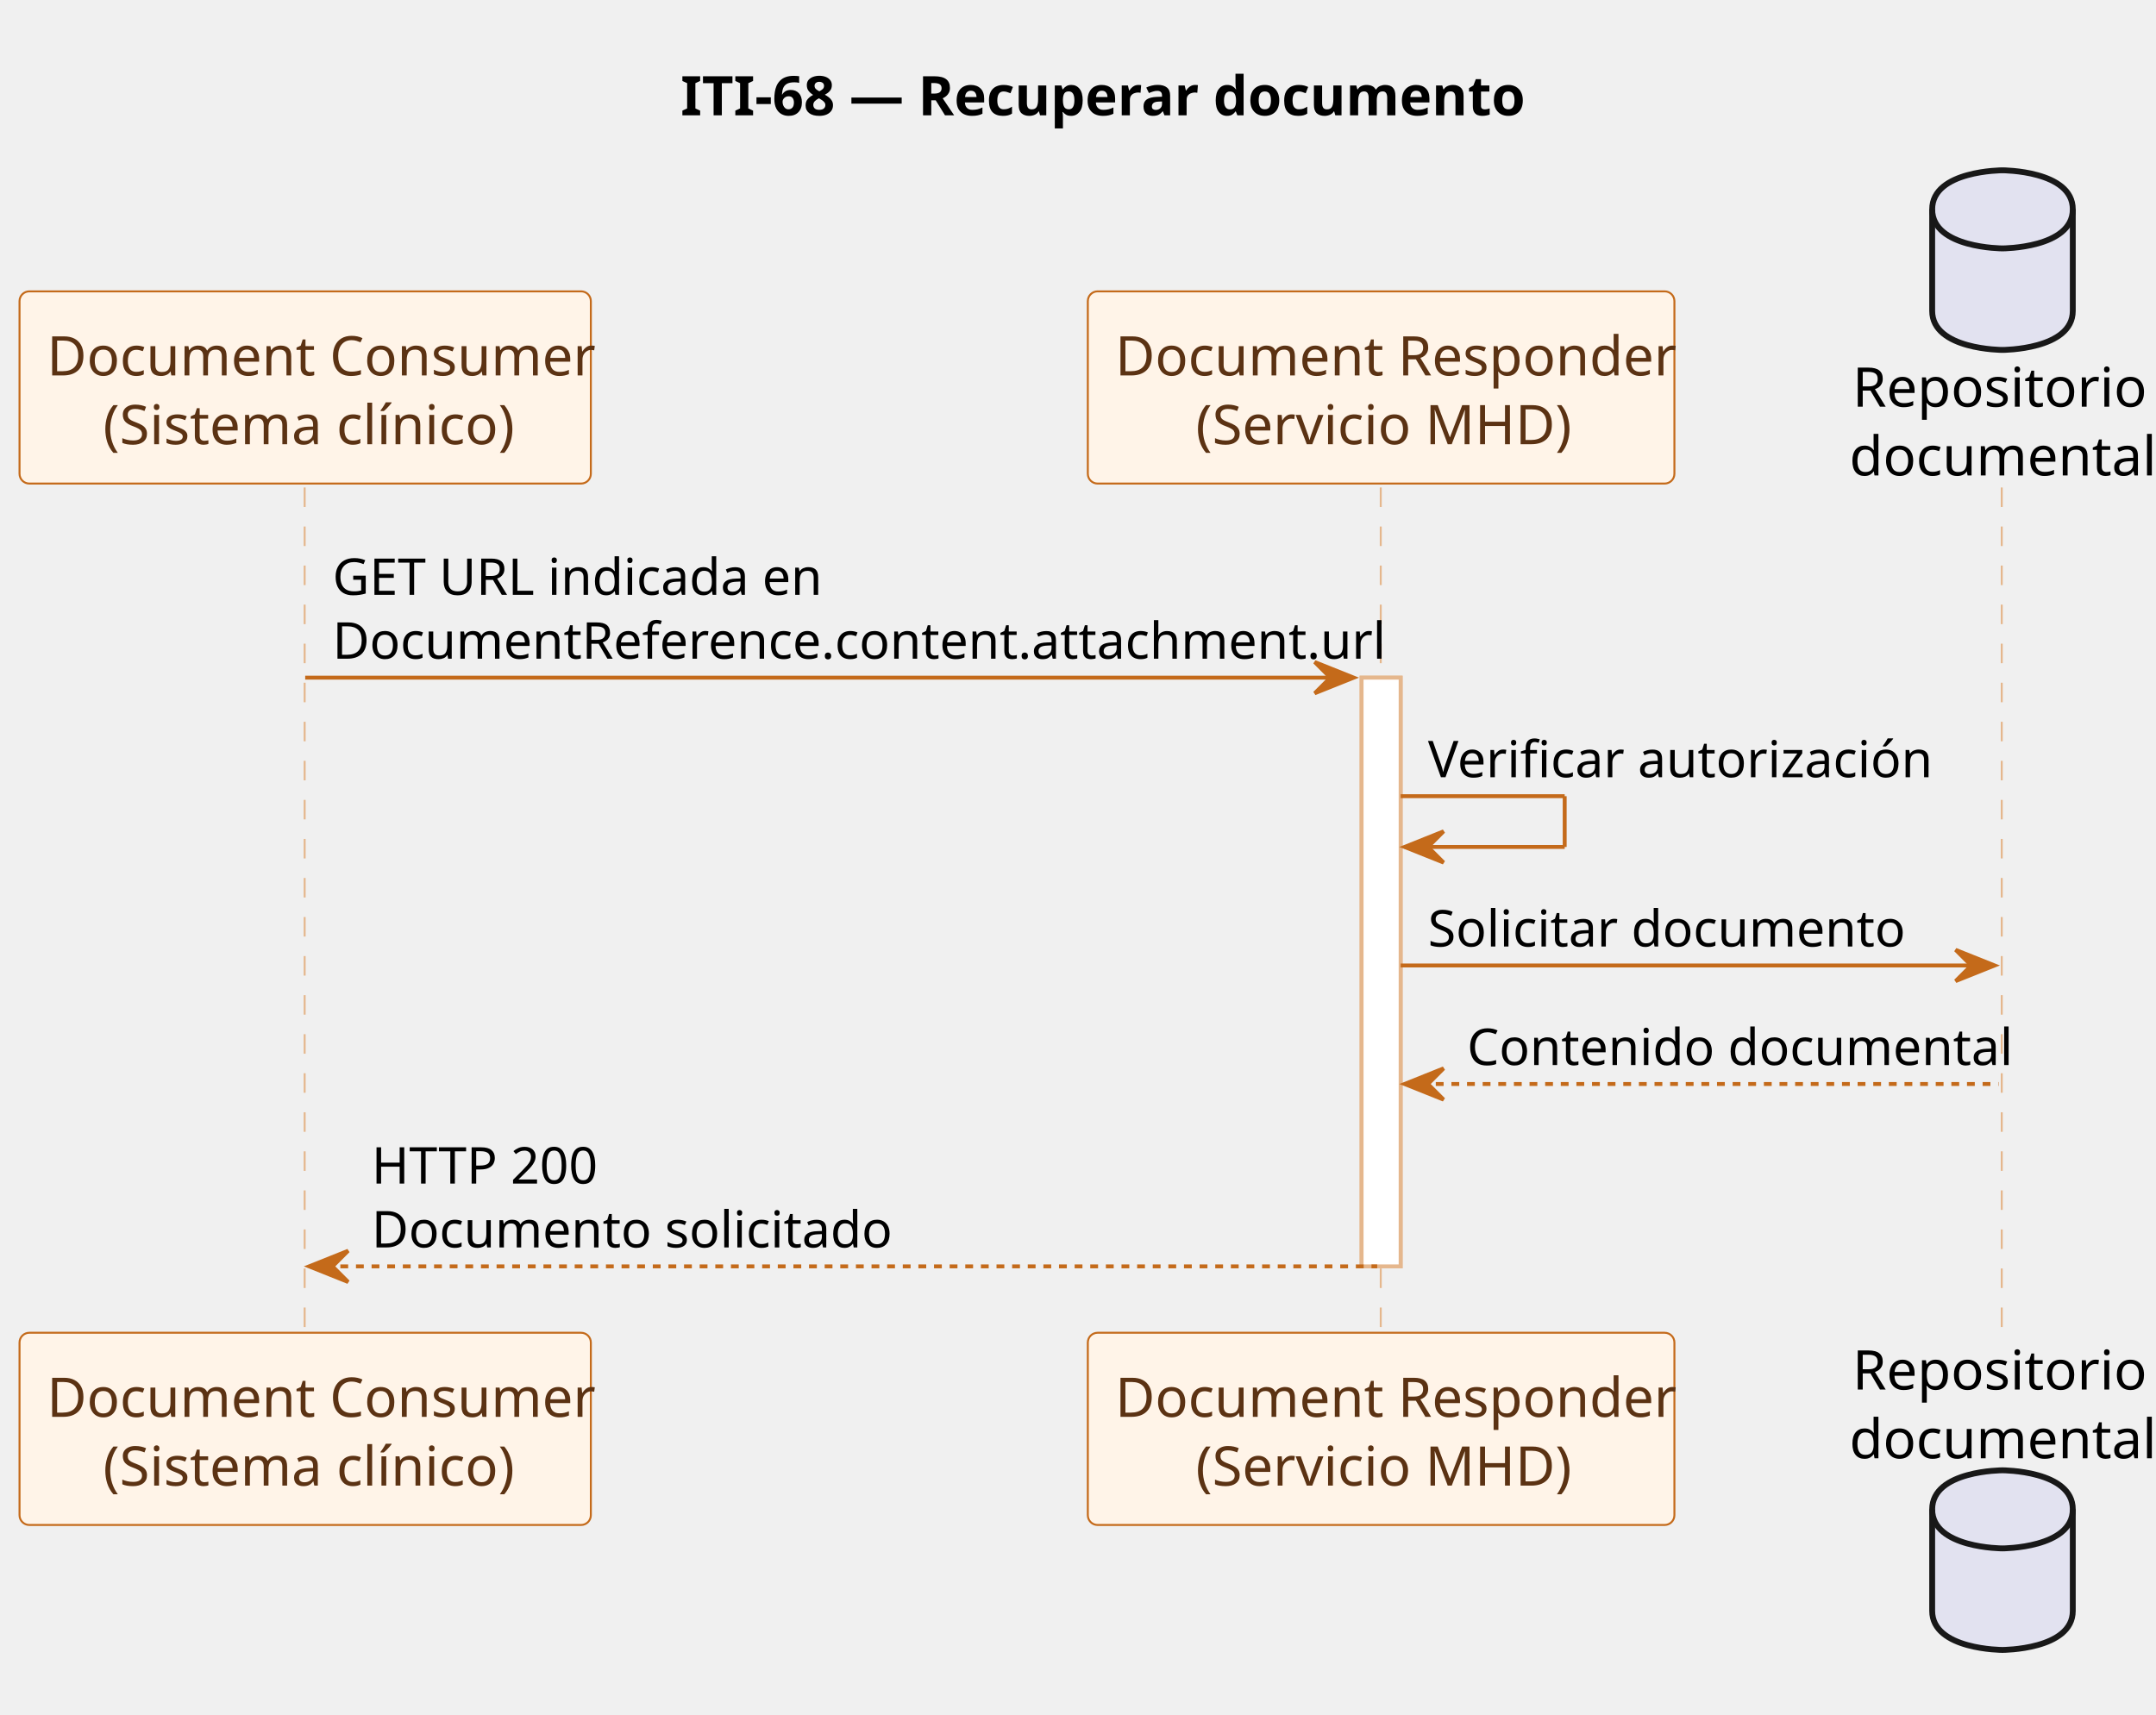
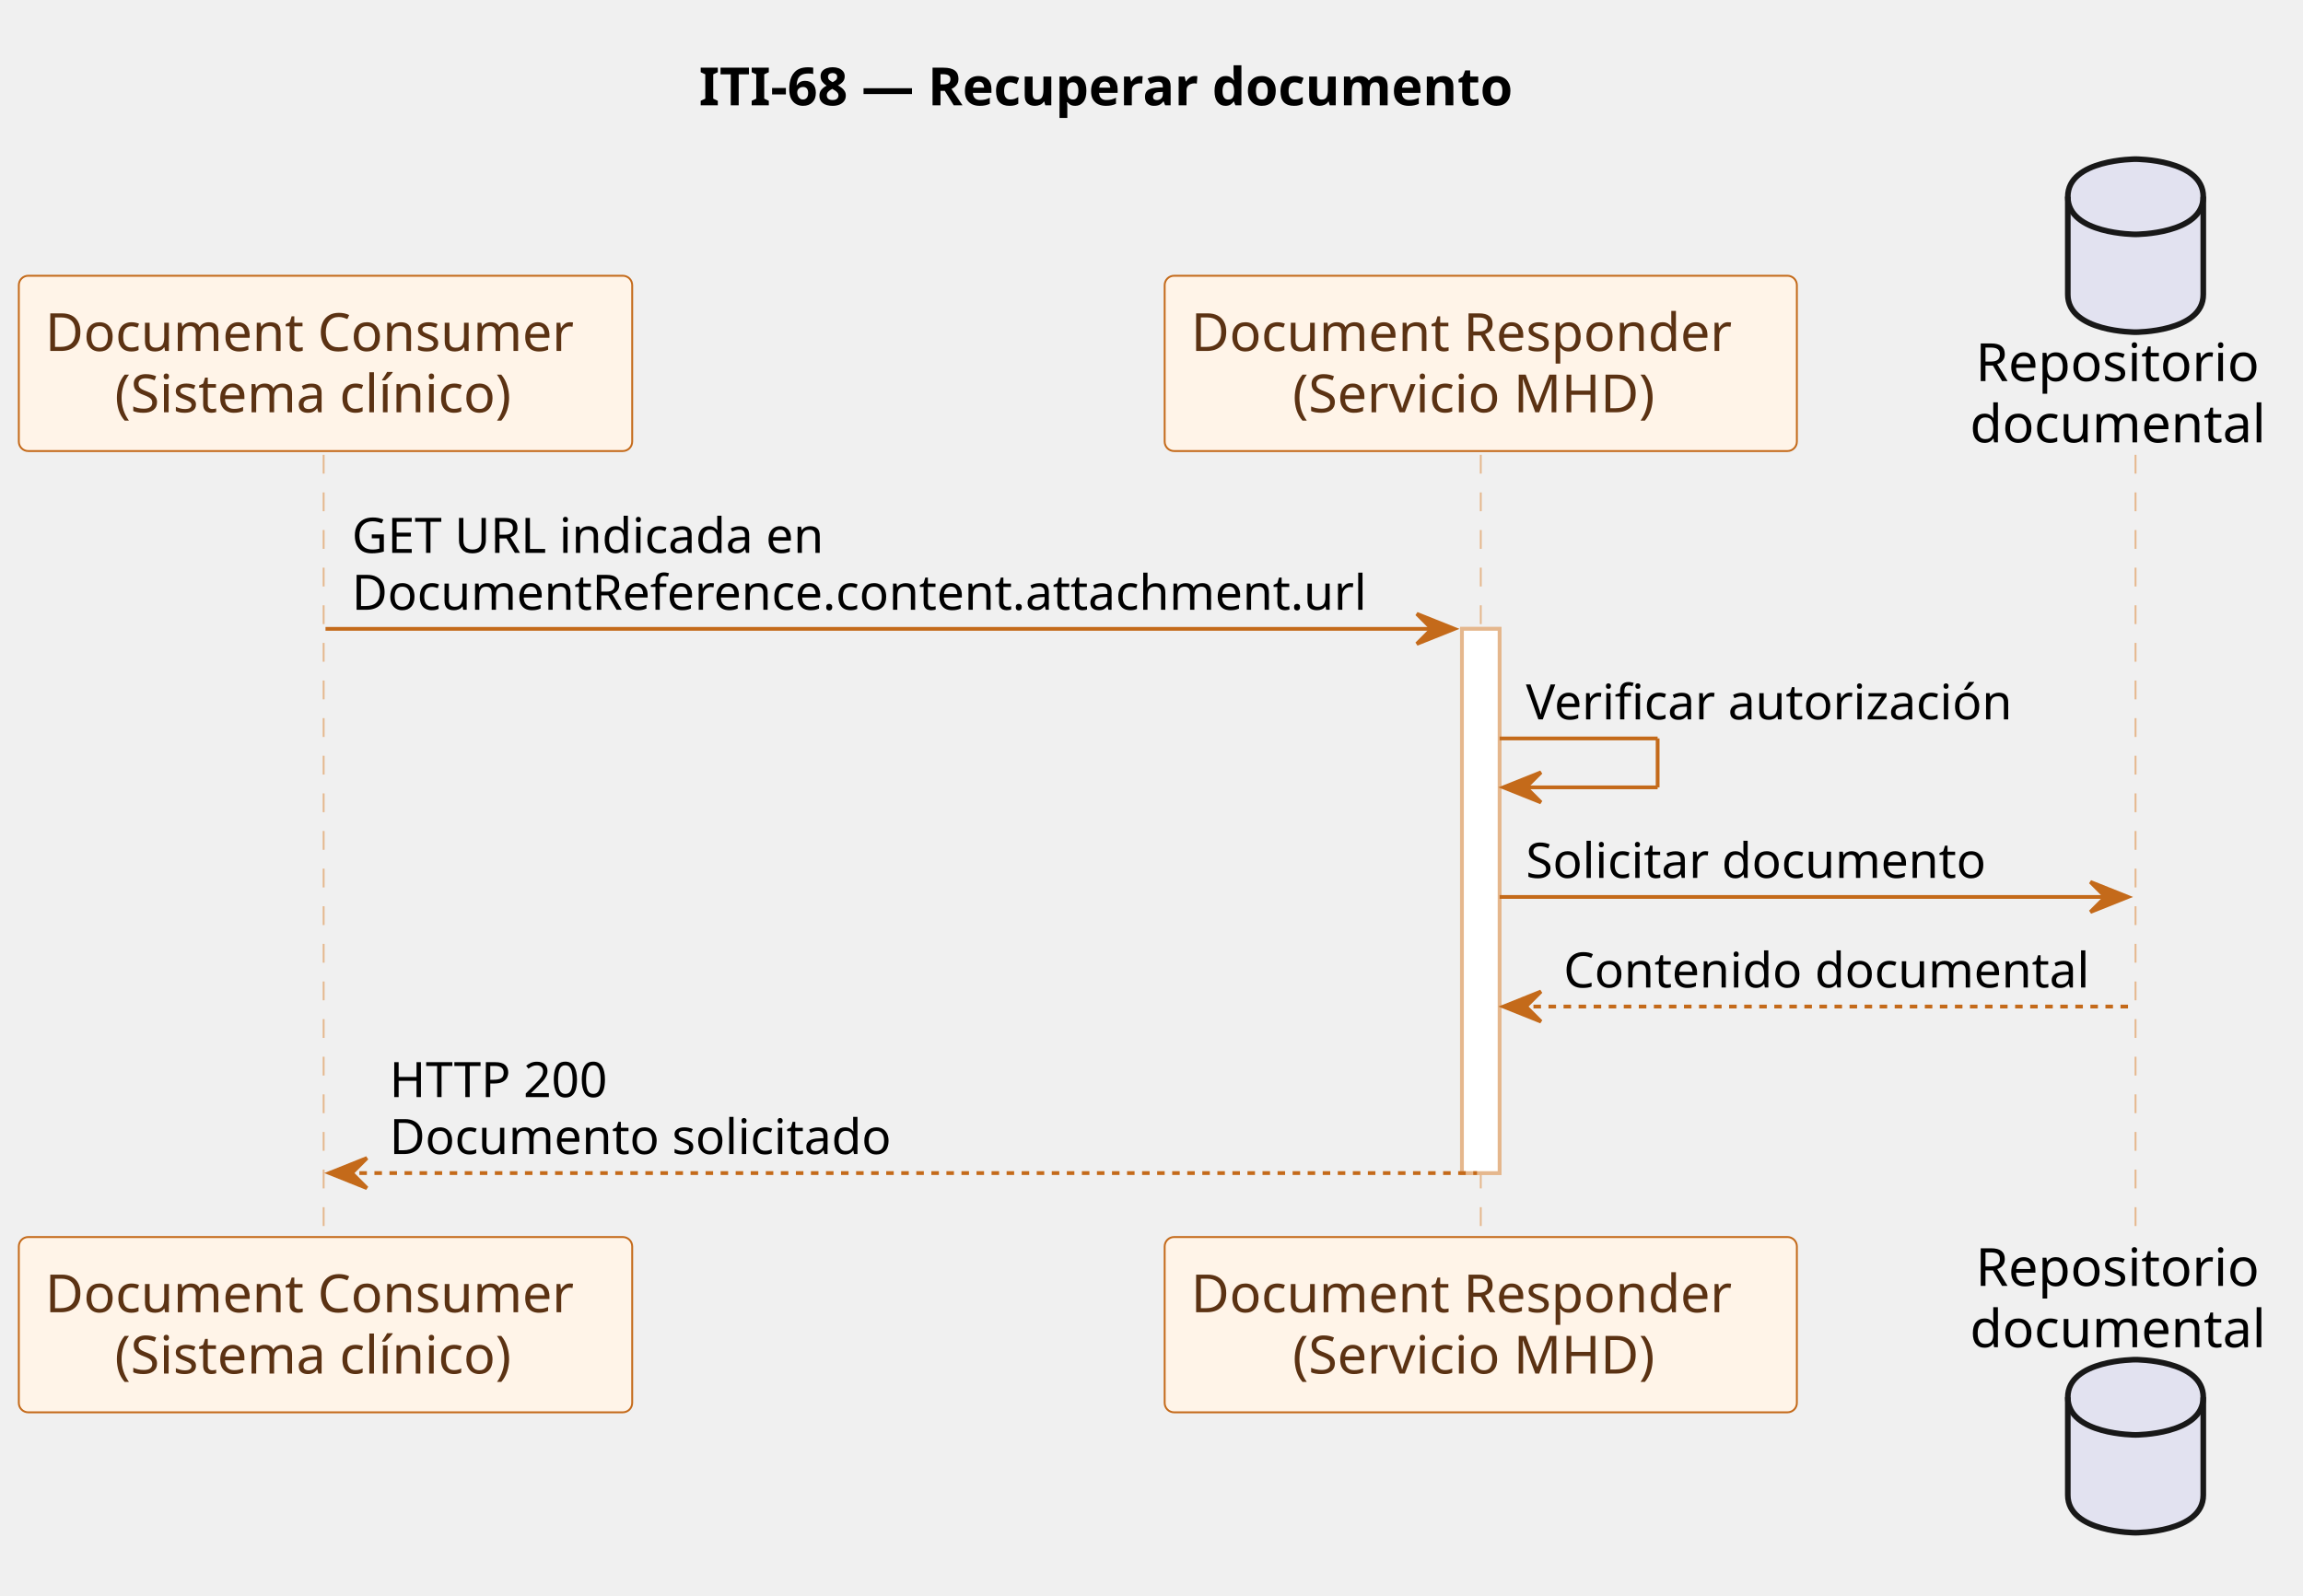
- <svg xmlns="http://www.w3.org/2000/svg" contentStyleType="text/css" data-diagram-type="SEQUENCE" height="439px" preserveAspectRatio="none" style="width:552px;height:439px;background:#FFFFFF;" version="1.1" viewBox="0 0 552 439" width="552px" zoomAndPan="magnify">
+ <svg xmlns="http://www.w3.org/2000/svg" contentStyleType="text/css" height="424px" preserveAspectRatio="none" style="width:612px;height:424px;background:#FFFFFF;" version="1.1" viewBox="0 0 612 424" width="612px" zoomAndPan="magnify">
  <defs />
  <g>
-     <text fill="#000000" font-family="sans-serif" font-size="14" font-weight="bold" lengthAdjust="spacing" textLength="207.368" x="174.258" y="29.533">ITI-68 — Recuperar documento</text>
-     <g>
-       <rect fill="#FFFFFF" height="150.758" style="stroke:#E5B78D;stroke-width:1;" width="10" x="348.606" y="173.531" />
-     </g>
-     <g>
-       <rect fill="#000000" fill-opacity="0" height="217.461" width="8" x="74.138" y="124.828" />
-       <line style="stroke:#E5B78D;stroke-width:0.5;stroke-dasharray:5.0,5.0;" x1="78" x2="78" y1="124.828" y2="342.289" />
-     </g>
-     <g>
-       <rect fill="#000000" fill-opacity="0" height="217.461" width="8" x="349.606" y="124.828" />
-       <line style="stroke:#E5B78D;stroke-width:0.5;stroke-dasharray:5.0,5.0;" x1="353.514" x2="353.514" y1="124.828" y2="342.289" />
-     </g>
-     <g>
-       <rect fill="#000000" fill-opacity="0" height="217.461" width="8" x="508.695" y="124.828" />
-       <line style="stroke:#E5B78D;stroke-width:0.5;stroke-dasharray:5.0,5.0;" x1="512.506" x2="512.506" y1="124.828" y2="342.289" />
-     </g>
-     <g class="participant participant-head" data-participant="Consumer">
-       <rect fill="#FFF4E8" height="49.219" rx="2.5" ry="2.5" style="stroke:#C46A1A;stroke-width:0.5;" width="146.275" x="5" y="74.609" />
-       <text fill="#5B3213" font-family="sans-serif" font-size="14" lengthAdjust="spacing" textLength="132.275" x="12" y="96.143">Document Consumer</text>
-       <text fill="#5B3213" font-family="sans-serif" font-size="14" lengthAdjust="spacing" textLength="103.469" x="26.403" y="113.752">(Sistema clínico)</text>
-     </g>
-     <g class="participant participant-tail" data-participant="Consumer">
-       <rect fill="#FFF4E8" height="49.219" rx="2.5" ry="2.5" style="stroke:#C46A1A;stroke-width:0.5;" width="146.275" x="5" y="341.289" />
-       <text fill="#5B3213" font-family="sans-serif" font-size="14" lengthAdjust="spacing" textLength="132.275" x="12" y="362.822">Document Consumer</text>
-       <text fill="#5B3213" font-family="sans-serif" font-size="14" lengthAdjust="spacing" textLength="103.469" x="26.403" y="380.432">(Sistema clínico)</text>
-     </g>
-     <g class="participant participant-head" data-participant="Responder">
-       <rect fill="#FFF4E8" height="49.219" rx="2.5" ry="2.5" style="stroke:#C46A1A;stroke-width:0.5;" width="150.185" x="278.514" y="74.609" />
-       <text fill="#5B3213" font-family="sans-serif" font-size="14" lengthAdjust="spacing" textLength="136.185" x="285.514" y="96.143">Document Responder</text>
-       <text fill="#5B3213" font-family="sans-serif" font-size="14" lengthAdjust="spacing" textLength="94.89" x="306.162" y="113.752">(Servicio MHD)</text>
-     </g>
-     <g class="participant participant-tail" data-participant="Responder">
-       <rect fill="#FFF4E8" height="49.219" rx="2.5" ry="2.5" style="stroke:#C46A1A;stroke-width:0.5;" width="150.185" x="278.514" y="341.289" />
-       <text fill="#5B3213" font-family="sans-serif" font-size="14" lengthAdjust="spacing" textLength="136.185" x="285.514" y="362.822">Document Responder</text>
-       <text fill="#5B3213" font-family="sans-serif" font-size="14" lengthAdjust="spacing" textLength="94.89" x="306.162" y="380.432">(Servicio MHD)</text>
-     </g>
-     <g class="participant participant-head" data-participant="Repository">
-       <text fill="#000000" font-family="sans-serif" font-size="14" lengthAdjust="spacing" textLength="70.814" x="474.289" y="104.143">Repositorio</text>
-       <text fill="#000000" font-family="sans-serif" font-size="14" lengthAdjust="spacing" textLength="72.379" x="473.506" y="121.752">documental</text>
-       <path d="M494.695,53.609 C494.695,43.609 512.695,43.609 512.695,43.609 C512.695,43.609 530.695,43.609 530.695,53.609 L530.695,79.609 C530.695,89.609 512.695,89.609 512.695,89.609 C512.695,89.609 494.695,89.609 494.695,79.609 L494.695,53.609" fill="#E2E2F0" style="stroke:#181818;stroke-width:1.5;" />
-       <path d="M494.695,53.609 C494.695,63.609 512.695,63.609 512.695,63.609 C512.695,63.609 530.695,63.609 530.695,53.609" fill="none" style="stroke:#181818;stroke-width:1.5;" />
-     </g>
-     <g class="participant participant-tail" data-participant="Repository">
-       <text fill="#000000" font-family="sans-serif" font-size="14" lengthAdjust="spacing" textLength="70.814" x="474.289" y="355.822">Repositorio</text>
-       <text fill="#000000" font-family="sans-serif" font-size="14" lengthAdjust="spacing" textLength="72.379" x="473.506" y="373.432">documental</text>
-       <path d="M494.695,386.508 C494.695,376.508 512.695,376.508 512.695,376.508 C512.695,376.508 530.695,376.508 530.695,386.508 L530.695,412.508 C530.695,422.508 512.695,422.508 512.695,422.508 C512.695,422.508 494.695,422.508 494.695,412.508 L494.695,386.508" fill="#E2E2F0" style="stroke:#181818;stroke-width:1.5;" />
-       <path d="M494.695,386.508 C494.695,396.508 512.695,396.508 512.695,396.508 C512.695,396.508 530.695,396.508 530.695,386.508" fill="none" style="stroke:#181818;stroke-width:1.5;" />
-     </g>
-     <g>
-       <rect fill="#FFFFFF" height="150.758" style="stroke:#E5B78D;stroke-width:1;" width="10" x="348.606" y="173.531" />
-     </g>
-     <g class="message" data-participant-1="Consumer" data-participant-2="Responder">
-       <polygon fill="#C46A1A" points="336.606,169.531,346.606,173.531,336.606,177.531,340.606,173.531" style="stroke:#C46A1A;stroke-width:1;" />
-       <line style="stroke:#C46A1A;stroke-width:1;" x1="78.138" x2="342.606" y1="173.531" y2="173.531" />
-       <text fill="#000000" font-family="sans-serif" font-size="13" lengthAdjust="spacing" textLength="126.452" x="85.138" y="152.323">GET URL indicada en</text>
-       <text fill="#000000" font-family="sans-serif" font-size="13" lengthAdjust="spacing" textLength="251.469" x="85.138" y="168.675">DocumentReference.content.attachment.url</text>
-     </g>
-     <g class="message" data-participant-1="Responder" data-participant-2="Responder">
-       <line style="stroke:#C46A1A;stroke-width:1;" x1="358.606" x2="400.606" y1="203.883" y2="203.883" />
-       <line style="stroke:#C46A1A;stroke-width:1;" x1="400.606" x2="400.606" y1="203.883" y2="216.883" />
-       <line style="stroke:#C46A1A;stroke-width:1;" x1="359.606" x2="400.606" y1="216.883" y2="216.883" />
-       <polygon fill="#C46A1A" points="369.606,212.883,359.606,216.883,369.606,220.883,365.606,216.883" style="stroke:#C46A1A;stroke-width:1;" />
-       <text fill="#000000" font-family="sans-serif" font-size="13" lengthAdjust="spacing" textLength="121.386" x="365.606" y="199.026">Verificar autorización</text>
-     </g>
-     <g class="message" data-participant-1="Responder" data-participant-2="Repository">
-       <polygon fill="#C46A1A" points="500.695,243.234,510.695,247.234,500.695,251.234,504.695,247.234" style="stroke:#C46A1A;stroke-width:1;" />
-       <line style="stroke:#C46A1A;stroke-width:1;" x1="358.606" x2="506.695" y1="247.234" y2="247.234" />
-       <text fill="#000000" font-family="sans-serif" font-size="13" lengthAdjust="spacing" textLength="114.169" x="365.606" y="242.378">Solicitar documento</text>
-     </g>
-     <g class="message" data-participant-1="Repository" data-participant-2="Responder">
-       <polygon fill="#C46A1A" points="369.606,273.586,359.606,277.586,369.606,281.586,365.606,277.586" style="stroke:#C46A1A;stroke-width:1;" />
-       <line style="stroke:#C46A1A;stroke-width:1;stroke-dasharray:2.0,2.0;" x1="363.606" x2="511.695" y1="277.586" y2="277.586" />
-       <text fill="#000000" font-family="sans-serif" font-size="13" lengthAdjust="spacing" textLength="130.089" x="375.606" y="272.729">Contenido documental</text>
-     </g>
-     <g class="message" data-participant-1="Responder" data-participant-2="Consumer">
-       <polygon fill="#C46A1A" points="89.138,320.289,79.138,324.289,89.138,328.289,85.138,324.289" style="stroke:#C46A1A;stroke-width:1;" />
-       <line style="stroke:#C46A1A;stroke-width:1;stroke-dasharray:2.0,2.0;" x1="83.138" x2="352.606" y1="324.289" y2="324.289" />
-       <text fill="#000000" font-family="sans-serif" font-size="13" lengthAdjust="spacing" textLength="59.243" x="95.138" y="303.081">HTTP 200</text>
-       <text fill="#000000" font-family="sans-serif" font-size="13" lengthAdjust="spacing" textLength="124.287" x="95.138" y="319.433">Documento solicitado</text>
-     </g>
+     <text fill="#000000" font-family="sans-serif" font-size="14" font-weight="bold" lengthAdjust="spacing" textLength="244" x="185.75" y="27.995">ITI-68 — Recuperar documento</text>
+     <rect fill="#FFFFFF" height="144.664" style="stroke:#E5B78D;stroke-width:1.0;" width="10" x="388.5" y="167.156" />
+     <line style="stroke:#E5B78D;stroke-width:0.5;stroke-dasharray:5.0,5.0;" x1="86" x2="86" y1="120.891" y2="329.82" />
+     <line style="stroke:#E5B78D;stroke-width:0.5;stroke-dasharray:5.0,5.0;" x1="393.5" x2="393.5" y1="120.891" y2="329.82" />
+     <line style="stroke:#E5B78D;stroke-width:0.5;stroke-dasharray:5.0,5.0;" x1="567.5" x2="567.5" y1="120.891" y2="329.82" />
+     <rect fill="#FFF4E8" height="46.594" rx="2.5" ry="2.5" style="stroke:#C46A1A;stroke-width:0.5;" width="163" x="5" y="73.297" />
+     <text fill="#5B3213" font-family="sans-serif" font-size="14" lengthAdjust="spacing" textLength="149" x="12" y="93.292">Document Consumer</text>
+     <text fill="#5B3213" font-family="sans-serif" font-size="14" lengthAdjust="spacing" textLength="112" x="30.5" y="109.589">(Sistema clínico)</text>
+     <rect fill="#FFF4E8" height="46.594" rx="2.5" ry="2.5" style="stroke:#C46A1A;stroke-width:0.5;" width="163" x="5" y="328.82" />
+     <text fill="#5B3213" font-family="sans-serif" font-size="14" lengthAdjust="spacing" textLength="149" x="12" y="348.815">Document Consumer</text>
+     <text fill="#5B3213" font-family="sans-serif" font-size="14" lengthAdjust="spacing" textLength="112" x="30.5" y="365.112">(Sistema clínico)</text>
+     <rect fill="#FFF4E8" height="46.594" rx="2.5" ry="2.5" style="stroke:#C46A1A;stroke-width:0.5;" width="168" x="309.5" y="73.297" />
+     <text fill="#5B3213" font-family="sans-serif" font-size="14" lengthAdjust="spacing" textLength="154" x="316.5" y="93.292">Document Responder</text>
+     <text fill="#5B3213" font-family="sans-serif" font-size="14" lengthAdjust="spacing" textLength="100" x="343.5" y="109.589">(Servicio MHD)</text>
+     <rect fill="#FFF4E8" height="46.594" rx="2.5" ry="2.5" style="stroke:#C46A1A;stroke-width:0.5;" width="168" x="309.5" y="328.82" />
+     <text fill="#5B3213" font-family="sans-serif" font-size="14" lengthAdjust="spacing" textLength="154" x="316.5" y="348.815">Document Responder</text>
+     <text fill="#5B3213" font-family="sans-serif" font-size="14" lengthAdjust="spacing" textLength="100" x="343.5" y="365.112">(Servicio MHD)</text>
+     <text fill="#000000" font-family="sans-serif" font-size="14" lengthAdjust="spacing" textLength="79" x="525" y="101.292">Repositorio</text>
+     <text fill="#000000" font-family="sans-serif" font-size="14" lengthAdjust="spacing" textLength="82" x="523.5" y="117.589">documental</text>
+     <path d="M549.5,52.297 C549.5,42.297 567.5,42.297 567.5,42.297 C567.5,42.297 585.5,42.297 585.5,52.297 L585.5,78.297 C585.5,88.297 567.5,88.297 567.5,88.297 C567.5,88.297 549.5,88.297 549.5,78.297 L549.5,52.297 " fill="#E2E2F0" style="stroke:#181818;stroke-width:1.5;" />
+     <path d="M549.5,52.297 C549.5,62.297 567.5,62.297 567.5,62.297 C567.5,62.297 585.5,62.297 585.5,52.297 " fill="none" style="stroke:#181818;stroke-width:1.5;" />
+     <text fill="#000000" font-family="sans-serif" font-size="14" lengthAdjust="spacing" textLength="79" x="525" y="341.815">Repositorio</text>
+     <text fill="#000000" font-family="sans-serif" font-size="14" lengthAdjust="spacing" textLength="82" x="523.5" y="358.112">documental</text>
+     <path d="M549.5,371.414 C549.5,361.414 567.5,361.414 567.5,361.414 C567.5,361.414 585.5,361.414 585.5,371.414 L585.5,397.414 C585.5,407.414 567.5,407.414 567.5,407.414 C567.5,407.414 549.5,407.414 549.5,397.414 L549.5,371.414 " fill="#E2E2F0" style="stroke:#181818;stroke-width:1.5;" />
+     <path d="M549.5,371.414 C549.5,381.414 567.5,381.414 567.5,381.414 C567.5,381.414 585.5,381.414 585.5,371.414 " fill="none" style="stroke:#181818;stroke-width:1.5;" />
+     <rect fill="#FFFFFF" height="144.664" style="stroke:#E5B78D;stroke-width:1.0;" width="10" x="388.5" y="167.156" />
+     <polygon fill="#C46A1A" points="376.5,163.156,386.5,167.156,376.5,171.156,380.5,167.156" style="stroke:#C46A1A;stroke-width:1.0;" />
+     <line style="stroke:#C46A1A;stroke-width:1.0;" x1="86.5" x2="382.5" y1="167.156" y2="167.156" />
+     <text fill="#000000" font-family="sans-serif" font-size="13" lengthAdjust="spacing" textLength="131" x="93.5" y="146.958">GET URL indicada en</text>
+     <text fill="#000000" font-family="sans-serif" font-size="13" lengthAdjust="spacing" textLength="283" x="93.5" y="162.09">DocumentReference.content.attachment.url</text>
+     <line style="stroke:#C46A1A;stroke-width:1.0;" x1="398.5" x2="440.5" y1="196.289" y2="196.289" />
+     <line style="stroke:#C46A1A;stroke-width:1.0;" x1="440.5" x2="440.5" y1="196.289" y2="209.289" />
+     <line style="stroke:#C46A1A;stroke-width:1.0;" x1="399.5" x2="440.5" y1="209.289" y2="209.289" />
+     <polygon fill="#C46A1A" points="409.5,205.289,399.5,209.289,409.5,213.289,405.5,209.289" style="stroke:#C46A1A;stroke-width:1.0;" />
+     <text fill="#000000" font-family="sans-serif" font-size="13" lengthAdjust="spacing" textLength="134" x="405.5" y="191.223">Verificar autorización</text>
+     <polygon fill="#C46A1A" points="555.5,234.422,565.5,238.422,555.5,242.422,559.5,238.422" style="stroke:#C46A1A;stroke-width:1.0;" />
+     <line style="stroke:#C46A1A;stroke-width:1.0;" x1="398.5" x2="561.5" y1="238.422" y2="238.422" />
+     <text fill="#000000" font-family="sans-serif" font-size="13" lengthAdjust="spacing" textLength="128" x="405.5" y="233.356">Solicitar documento</text>
+     <polygon fill="#C46A1A" points="409.5,263.555,399.5,267.555,409.5,271.555,405.5,267.555" style="stroke:#C46A1A;stroke-width:1.0;" />
+     <line style="stroke:#C46A1A;stroke-width:1.0;stroke-dasharray:2.0,2.0;" x1="403.5" x2="566.5" y1="267.555" y2="267.555" />
+     <text fill="#000000" font-family="sans-serif" font-size="13" lengthAdjust="spacing" textLength="145" x="415.5" y="262.489">Contenido documental</text>
+     <polygon fill="#C46A1A" points="97.5,307.82,87.5,311.82,97.5,315.82,93.5,311.82" style="stroke:#C46A1A;stroke-width:1.0;" />
+     <line style="stroke:#C46A1A;stroke-width:1.0;stroke-dasharray:2.0,2.0;" x1="91.5" x2="392.5" y1="311.82" y2="311.82" />
+     <text fill="#000000" font-family="sans-serif" font-size="13" lengthAdjust="spacing" textLength="60" x="103.5" y="291.622">HTTP 200</text>
+     <text fill="#000000" font-family="sans-serif" font-size="13" lengthAdjust="spacing" textLength="139" x="103.5" y="306.754">Documento solicitado</text>
  </g>
</svg>
